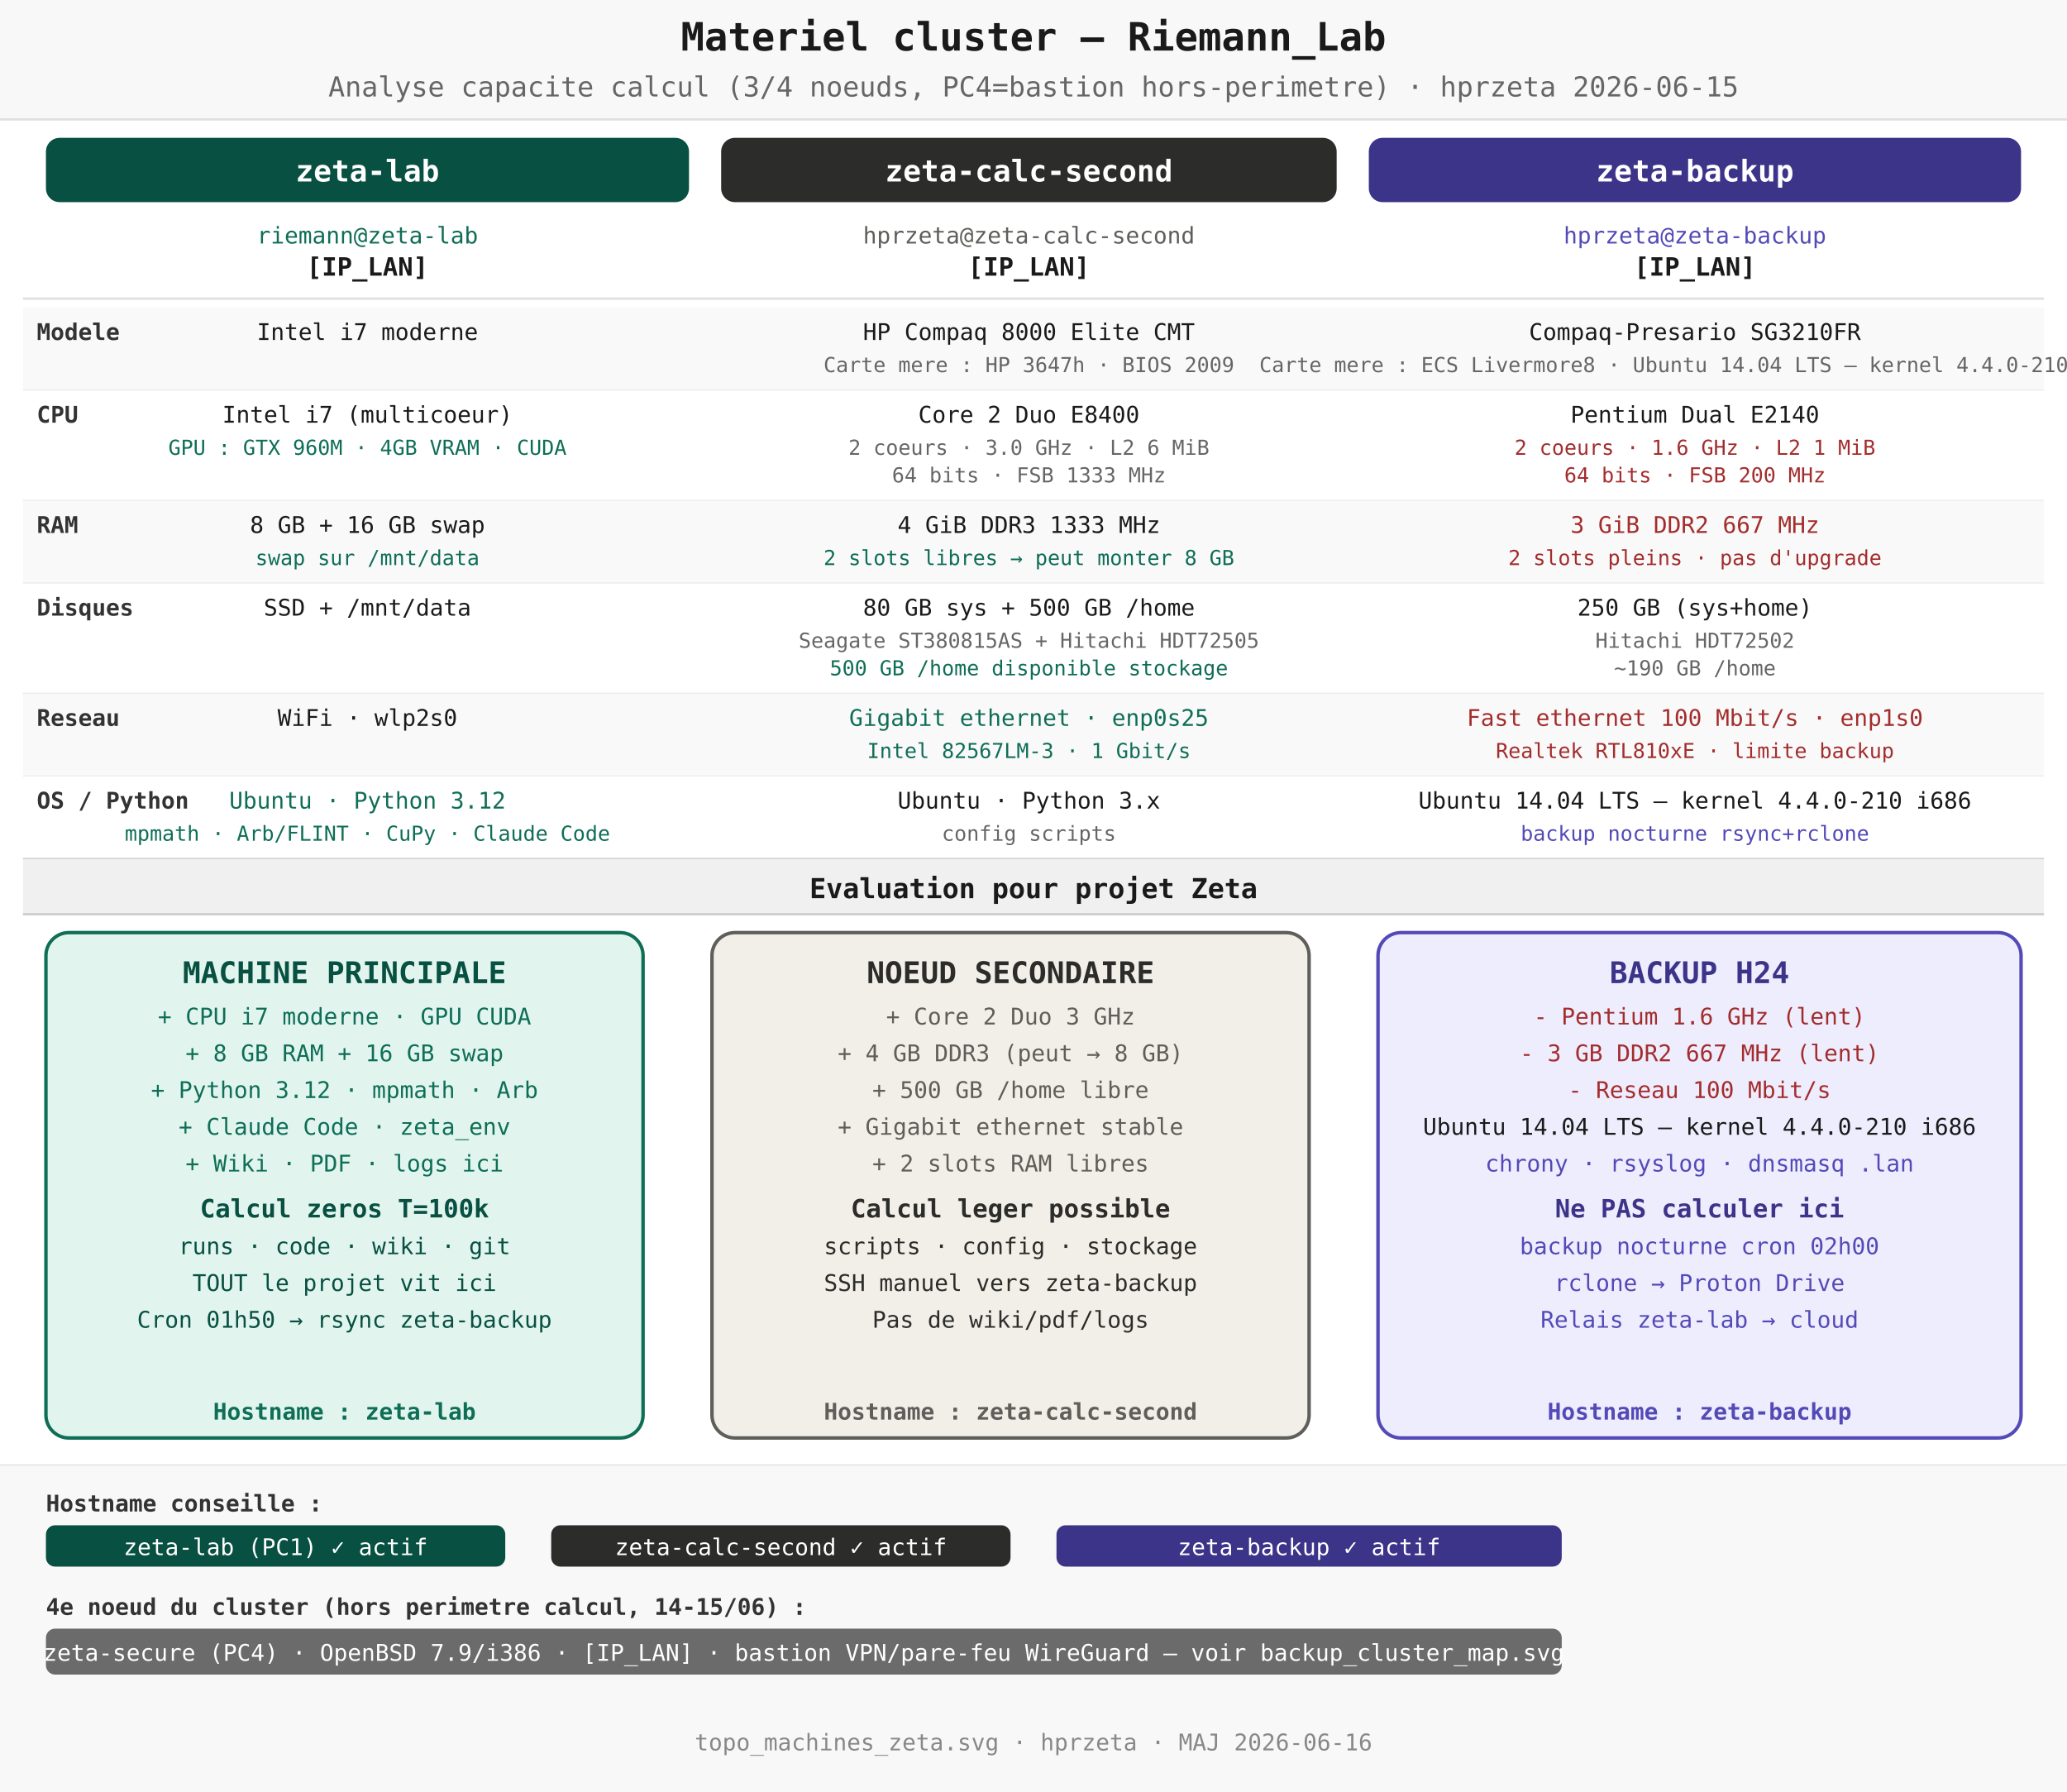
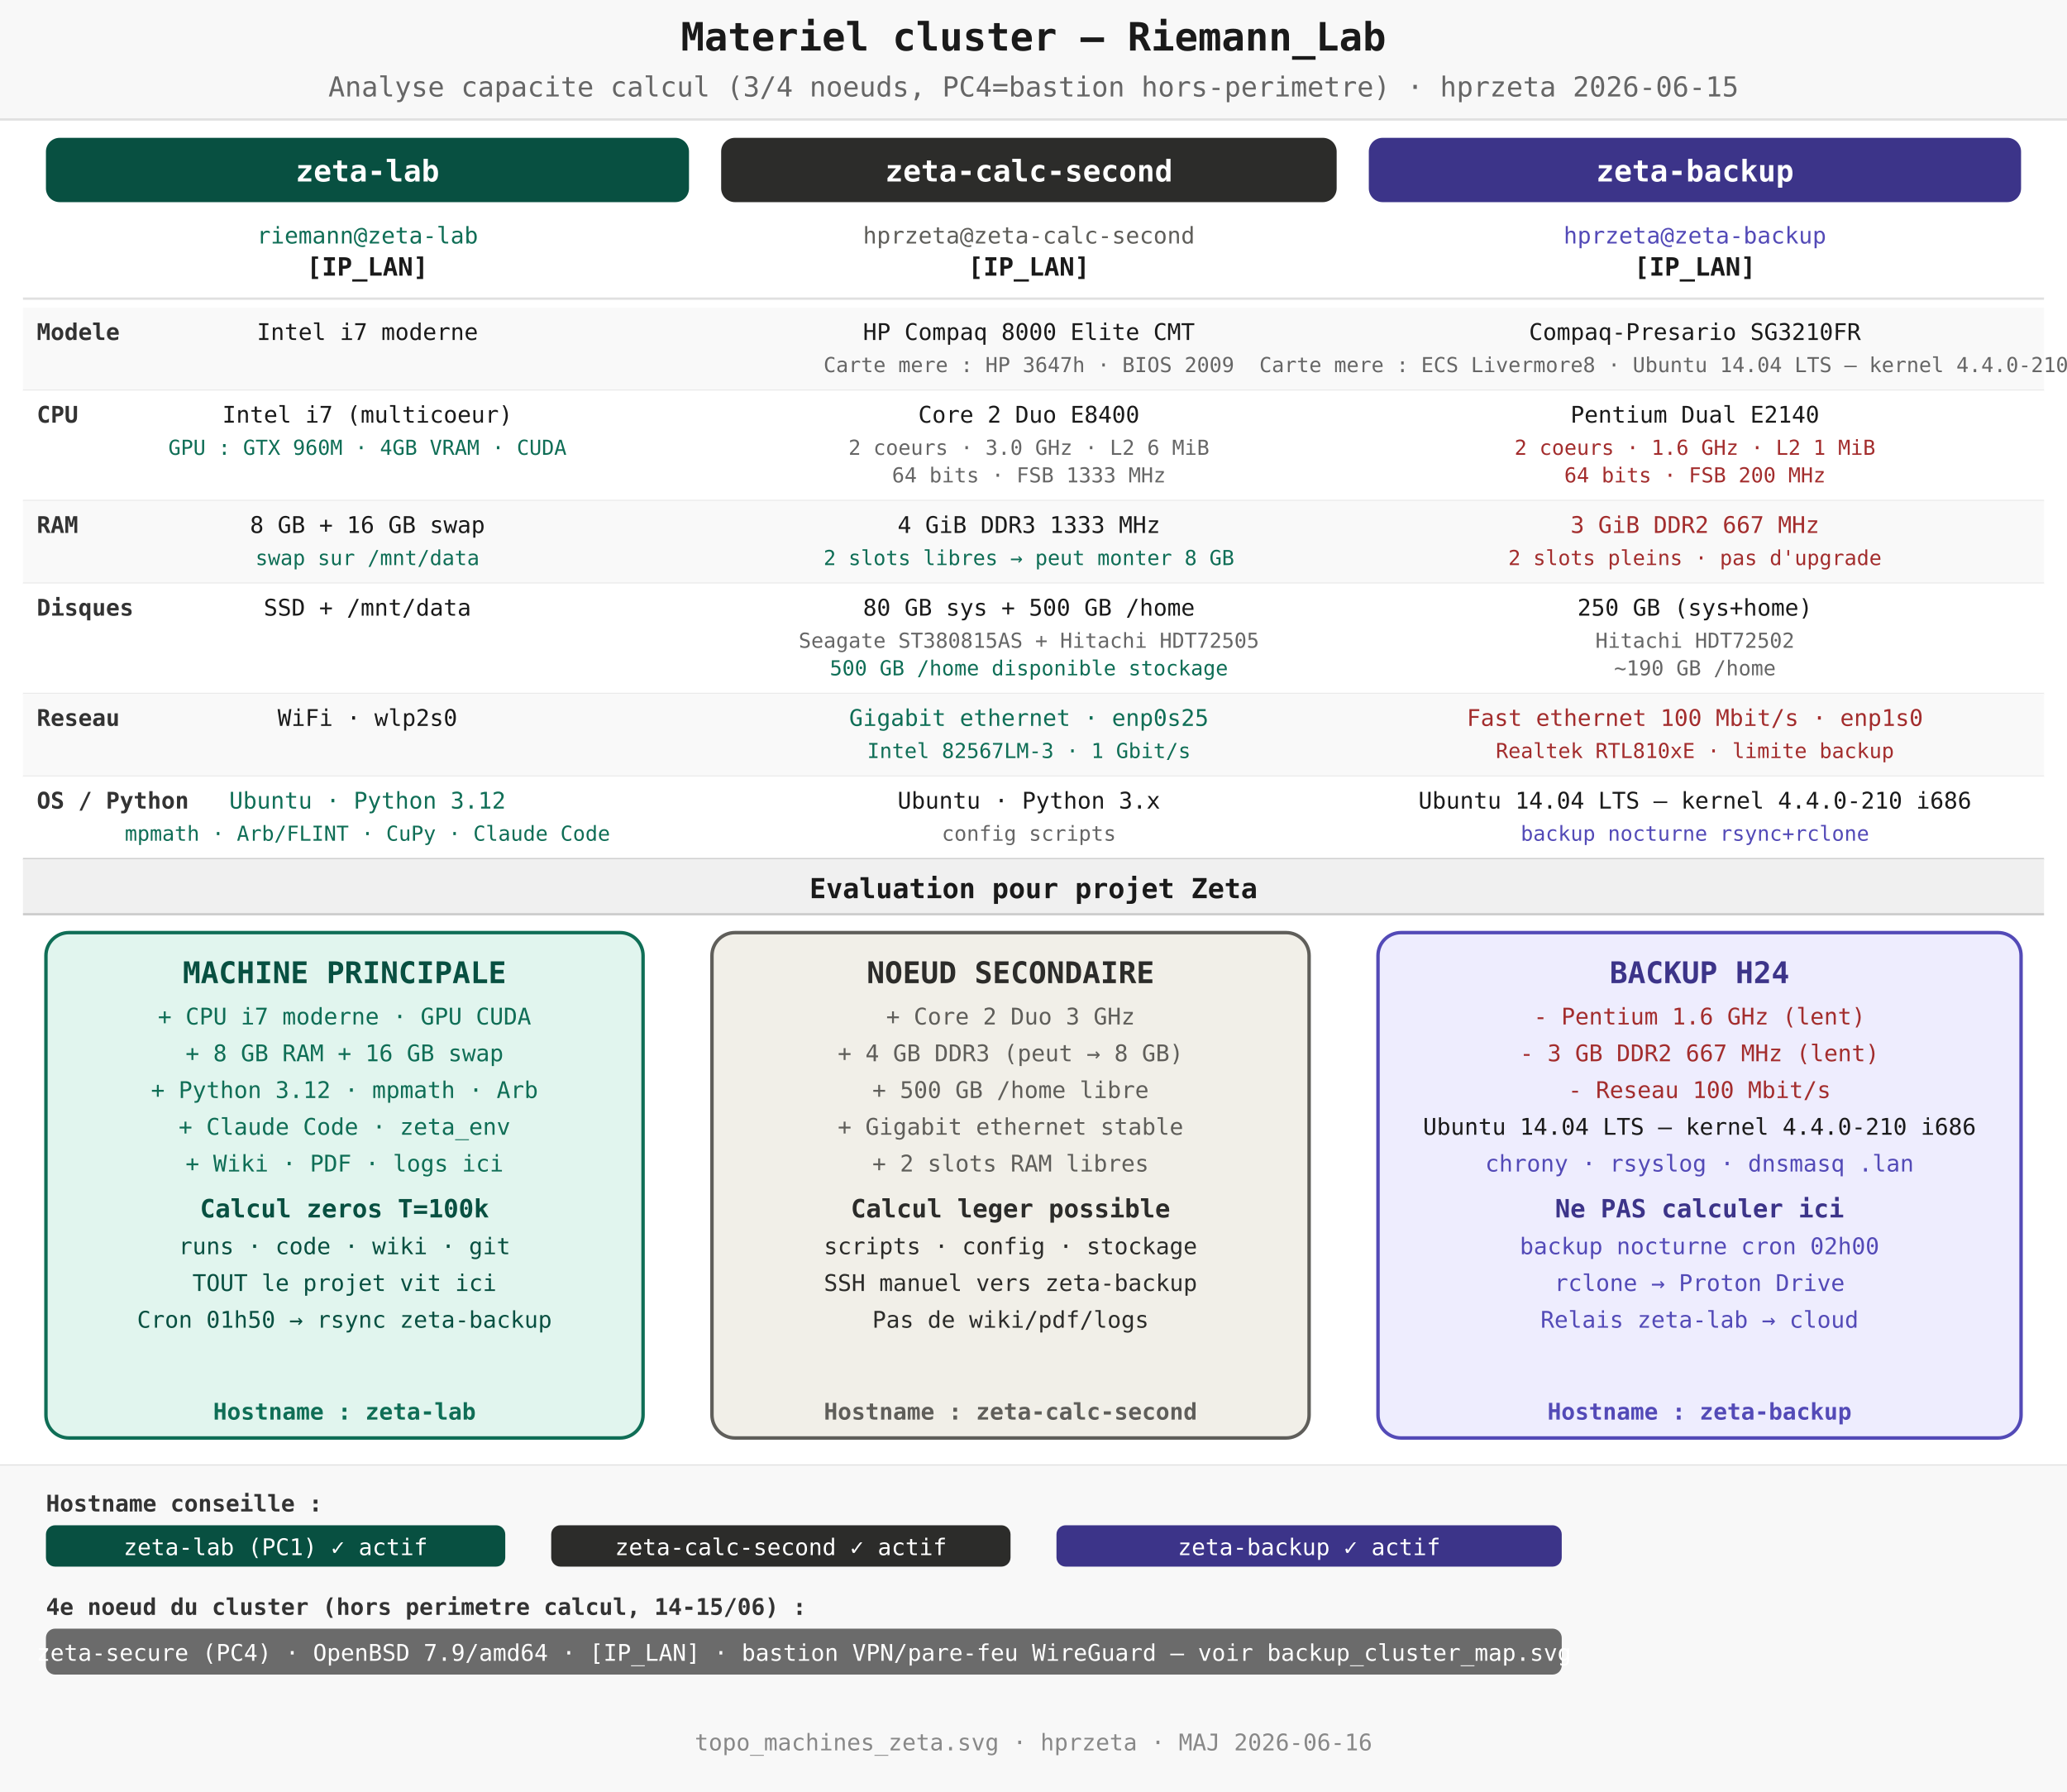
<svg xmlns="http://www.w3.org/2000/svg" width="900" height="780" viewBox="0 0 900 780" font-family="monospace,sans-serif">
  <rect width="900" height="780" fill="#ffffff" />
  <rect x="0" y="0" width="900" height="52" fill="#f8f8f8" />
  <line x1="0" y1="52" x2="900" y2="52" stroke="#e0e0e0" stroke-width="1" />
  <text x="450" y="22" text-anchor="middle" font-size="17" font-weight="700" fill="#1a1a1a">Materiel cluster — Riemann_Lab</text>
  <text x="450" y="42" text-anchor="middle" font-size="12" fill="#666">Analyse capacite calcul (3/4 noeuds, PC4=bastion hors-perimetre) · hprzeta 2026-06-15</text>
  <rect x="20" y="60" width="280" height="28" rx="6" fill="#085041" />
  <text x="160" y="79" text-anchor="middle" font-size="13" font-weight="700" fill="#ffffff">zeta-lab</text>
  <rect x="314" y="60" width="268" height="28" rx="6" fill="#2c2c2a" />
  <text x="448" y="79" text-anchor="middle" font-size="13" font-weight="700" fill="#ffffff">zeta-calc-second</text>
  <rect x="596" y="60" width="284" height="28" rx="6" fill="#3c3489" />
  <text x="738" y="79" text-anchor="middle" font-size="13" font-weight="700" fill="#ffffff">zeta-backup</text>
  <text x="160" y="106" text-anchor="middle" font-size="10" fill="#0f6e56">riemann@zeta-lab</text>
  <text x="448" y="106" text-anchor="middle" font-size="10" fill="#5f5e5a">hprzeta@zeta-calc-second</text>
  <text x="738" y="106" text-anchor="middle" font-size="10" fill="#534ab7">hprzeta@zeta-backup</text>
  <text x="160" y="120" text-anchor="middle" font-size="11" font-weight="700" fill="#1a1a1a">[IP_LAN]</text>
  <text x="448" y="120" text-anchor="middle" font-size="11" font-weight="700" fill="#1a1a1a">[IP_LAN]</text>
  <text x="738" y="120" text-anchor="middle" font-size="11" font-weight="700" fill="#1a1a1a">[IP_LAN]</text>
  <line x1="10" y1="130" x2="890" y2="130" stroke="#e0e0e0" stroke-width="1" />
  <rect x="10" y="134" width="880" height="36" rx="0" fill="#f9f9f9" />
  <text x="16" y="148" font-size="10" font-weight="700" fill="#333">Modele</text>
  <text x="160" y="148" text-anchor="middle" font-size="10" fill="#1a1a1a">Intel i7 moderne</text>
  <text x="448" y="148" text-anchor="middle" font-size="10" fill="#1a1a1a">HP Compaq 8000 Elite CMT</text>
  <text x="738" y="148" text-anchor="middle" font-size="10" fill="#1a1a1a">Compaq-Presario SG3210FR</text>
  <text x="448" y="162" text-anchor="middle" font-size="9" fill="#666">Carte mere : HP 3647h · BIOS 2009</text>
  <text x="738" y="162" text-anchor="middle" font-size="9" fill="#666">Carte mere : ECS Livermore8 · Ubuntu 14.04 LTS — kernel 4.4.0-210 i686</text>
  <line x1="10" y1="170" x2="890" y2="170" stroke="#e8e8e8" stroke-width="0.8" />
  <rect x="10" y="170" width="880" height="48" rx="0" fill="#ffffff" />
  <text x="16" y="184" font-size="10" font-weight="700" fill="#333">CPU</text>
  <text x="160" y="184" text-anchor="middle" font-size="10" fill="#1a1a1a">Intel i7 (multicoeur)</text>
  <text x="448" y="184" text-anchor="middle" font-size="10" fill="#1a1a1a">Core 2 Duo E8400</text>
  <text x="738" y="184" text-anchor="middle" font-size="10" fill="#1a1a1a">Pentium Dual E2140</text>
  <text x="160" y="198" text-anchor="middle" font-size="9" fill="#0f6e56">GPU : GTX 960M · 4GB VRAM · CUDA</text>
  <text x="448" y="198" text-anchor="middle" font-size="9" fill="#666">2 coeurs · 3.0 GHz · L2 6 MiB</text>
  <text x="738" y="198" text-anchor="middle" font-size="9" fill="#a32d2d">2 coeurs · 1.6 GHz · L2 1 MiB</text>
  <text x="448" y="210" text-anchor="middle" font-size="9" fill="#666">64 bits · FSB 1333 MHz</text>
  <text x="738" y="210" text-anchor="middle" font-size="9" fill="#a32d2d">64 bits · FSB 200 MHz</text>
  <line x1="10" y1="218" x2="890" y2="218" stroke="#e8e8e8" stroke-width="0.8" />
  <rect x="10" y="218" width="880" height="36" rx="0" fill="#f9f9f9" />
  <text x="16" y="232" font-size="10" font-weight="700" fill="#333">RAM</text>
  <text x="160" y="232" text-anchor="middle" font-size="10" fill="#1a1a1a">8 GB + 16 GB swap</text>
  <text x="448" y="232" text-anchor="middle" font-size="10" fill="#1a1a1a">4 GiB DDR3 1333 MHz</text>
  <text x="738" y="232" text-anchor="middle" font-size="10" fill="#a32d2d">3 GiB DDR2 667 MHz</text>
  <text x="160" y="246" text-anchor="middle" font-size="9" fill="#0f6e56">swap sur /mnt/data</text>
  <text x="448" y="246" text-anchor="middle" font-size="9" fill="#0f6e56">2 slots libres → peut monter 8 GB</text>
  <text x="738" y="246" text-anchor="middle" font-size="9" fill="#a32d2d">2 slots pleins · pas d'upgrade</text>
  <line x1="10" y1="254" x2="890" y2="254" stroke="#e8e8e8" stroke-width="0.8" />
  <rect x="10" y="254" width="880" height="48" rx="0" fill="#ffffff" />
  <text x="16" y="268" font-size="10" font-weight="700" fill="#333">Disques</text>
  <text x="160" y="268" text-anchor="middle" font-size="10" fill="#1a1a1a">SSD + /mnt/data</text>
  <text x="448" y="268" text-anchor="middle" font-size="10" fill="#1a1a1a">80 GB sys + 500 GB /home</text>
  <text x="738" y="268" text-anchor="middle" font-size="10" fill="#1a1a1a">250 GB (sys+home)</text>
  <text x="448" y="282" text-anchor="middle" font-size="9" fill="#666">Seagate ST380815AS + Hitachi HDT72505</text>
  <text x="738" y="282" text-anchor="middle" font-size="9" fill="#666">Hitachi HDT72502</text>
  <text x="448" y="294" text-anchor="middle" font-size="9" fill="#0f6e56">500 GB /home disponible stockage</text>
  <text x="738" y="294" text-anchor="middle" font-size="9" fill="#666">~190 GB /home</text>
  <line x1="10" y1="302" x2="890" y2="302" stroke="#e8e8e8" stroke-width="0.8" />
  <rect x="10" y="302" width="880" height="36" rx="0" fill="#f9f9f9" />
  <text x="16" y="316" font-size="10" font-weight="700" fill="#333">Reseau</text>
  <text x="160" y="316" text-anchor="middle" font-size="10" fill="#1a1a1a">WiFi · wlp2s0</text>
  <text x="448" y="316" text-anchor="middle" font-size="10" fill="#0f6e56">Gigabit ethernet · enp0s25</text>
  <text x="738" y="316" text-anchor="middle" font-size="10" fill="#a32d2d">Fast ethernet 100 Mbit/s · enp1s0</text>
  <text x="448" y="330" text-anchor="middle" font-size="9" fill="#0f6e56">Intel 82567LM-3 · 1 Gbit/s</text>
  <text x="738" y="330" text-anchor="middle" font-size="9" fill="#a32d2d">Realtek RTL810xE · limite backup</text>
  <line x1="10" y1="338" x2="890" y2="338" stroke="#e8e8e8" stroke-width="0.8" />
  <rect x="10" y="338" width="880" height="36" rx="0" fill="#ffffff" />
  <text x="16" y="352" font-size="10" font-weight="700" fill="#333">OS / Python</text>
  <text x="160" y="352" text-anchor="middle" font-size="10" fill="#0f6e56">Ubuntu · Python 3.12</text>
  <text x="448" y="352" text-anchor="middle" font-size="10" fill="#1a1a1a">Ubuntu · Python 3.x</text>
  <text x="738" y="352" text-anchor="middle" font-size="10" fill="#1a1a1a">Ubuntu 14.04 LTS — kernel 4.4.0-210 i686</text>
  <text x="160" y="366" text-anchor="middle" font-size="9" fill="#0f6e56">mpmath · Arb/FLINT · CuPy · Claude Code</text>
  <text x="448" y="366" text-anchor="middle" font-size="9" fill="#666">config scripts</text>
  <text x="738" y="366" text-anchor="middle" font-size="9" fill="#534ab7">backup nocturne rsync+rclone</text>
  <line x1="10" y1="374" x2="890" y2="374" stroke="#ccc" stroke-width="1" />
  <rect x="10" y="374" width="880" height="24" rx="0" fill="#f0f0f0" />
  <text x="450" y="391" text-anchor="middle" font-size="12" font-weight="700" fill="#1a1a1a">Evaluation pour projet Zeta</text>
  <line x1="10" y1="398" x2="890" y2="398" stroke="#ccc" stroke-width="1" />
  <rect x="20" y="406" width="260" height="220" rx="10" fill="#e1f5ee" stroke="#0f6e56" stroke-width="1.5" />
  <text x="150" y="428" text-anchor="middle" font-size="13" font-weight="700" fill="#085041">MACHINE PRINCIPALE</text>
  <text x="150" y="446" text-anchor="middle" font-size="10" fill="#0f6e56">+ CPU i7 moderne · GPU CUDA</text>
  <text x="150" y="462" text-anchor="middle" font-size="10" fill="#0f6e56">+ 8 GB RAM + 16 GB swap</text>
  <text x="150" y="478" text-anchor="middle" font-size="10" fill="#0f6e56">+ Python 3.12 · mpmath · Arb</text>
  <text x="150" y="494" text-anchor="middle" font-size="10" fill="#0f6e56">+ Claude Code · zeta_env</text>
  <text x="150" y="510" text-anchor="middle" font-size="10" fill="#0f6e56">+ Wiki · PDF · logs ici</text>
  <text x="150" y="530" text-anchor="middle" font-size="11" font-weight="700" fill="#085041">Calcul zeros T=100k</text>
  <text x="150" y="546" text-anchor="middle" font-size="10" fill="#085041">runs · code · wiki · git</text>
  <text x="150" y="562" text-anchor="middle" font-size="10" fill="#085041">TOUT le projet vit ici</text>
  <text x="150" y="578" text-anchor="middle" font-size="10" fill="#085041">Cron 01h50 → rsync zeta-backup</text>
  <text x="150" y="618" text-anchor="middle" font-size="10" font-weight="700" fill="#0f6e56">Hostname : zeta-lab</text>
  <rect x="310" y="406" width="260" height="220" rx="10" fill="#f1efe8" stroke="#5f5e5a" stroke-width="1.5" />
  <text x="440" y="428" text-anchor="middle" font-size="13" font-weight="700" fill="#2c2c2a">NOEUD SECONDAIRE</text>
  <text x="440" y="446" text-anchor="middle" font-size="10" fill="#5f5e5a">+ Core 2 Duo 3 GHz</text>
  <text x="440" y="462" text-anchor="middle" font-size="10" fill="#5f5e5a">+ 4 GB DDR3 (peut → 8 GB)</text>
  <text x="440" y="478" text-anchor="middle" font-size="10" fill="#5f5e5a">+ 500 GB /home libre</text>
  <text x="440" y="494" text-anchor="middle" font-size="10" fill="#5f5e5a">+ Gigabit ethernet stable</text>
  <text x="440" y="510" text-anchor="middle" font-size="10" fill="#5f5e5a">+ 2 slots RAM libres</text>
  <text x="440" y="530" text-anchor="middle" font-size="11" font-weight="700" fill="#2c2c2a">Calcul leger possible</text>
  <text x="440" y="546" text-anchor="middle" font-size="10" fill="#2c2c2a">scripts · config · stockage</text>
  <text x="440" y="562" text-anchor="middle" font-size="10" fill="#2c2c2a">SSH manuel vers zeta-backup</text>
  <text x="440" y="578" text-anchor="middle" font-size="10" fill="#2c2c2a">Pas de wiki/pdf/logs</text>
  <text x="440" y="618" text-anchor="middle" font-size="10" font-weight="700" fill="#5f5e5a">Hostname : zeta-calc-second</text>
  <rect x="600" y="406" width="280" height="220" rx="10" fill="#eeedfe" stroke="#534ab7" stroke-width="1.5" />
  <text x="740" y="428" text-anchor="middle" font-size="13" font-weight="700" fill="#3c3489">BACKUP H24</text>
  <text x="740" y="446" text-anchor="middle" font-size="10" fill="#a32d2d">- Pentium 1.6 GHz (lent)</text>
  <text x="740" y="462" text-anchor="middle" font-size="10" fill="#a32d2d">- 3 GB DDR2 667 MHz (lent)</text>
  <text x="740" y="478" text-anchor="middle" font-size="10" fill="#a32d2d">- Reseau 100 Mbit/s</text>
  <text x="740" y="494" text-anchor="middle" font-size="10" fill="#1a1a1a">Ubuntu 14.04 LTS — kernel 4.4.0-210 i686</text>
  <text x="740" y="510" text-anchor="middle" font-size="10" fill="#534ab7">chrony · rsyslog · dnsmasq .lan</text>
  <text x="740" y="530" text-anchor="middle" font-size="11" font-weight="700" fill="#3c3489">Ne PAS calculer ici</text>
  <text x="740" y="546" text-anchor="middle" font-size="10" fill="#534ab7">backup nocturne cron 02h00</text>
  <text x="740" y="562" text-anchor="middle" font-size="10" fill="#534ab7">rclone → Proton Drive</text>
  <text x="740" y="578" text-anchor="middle" font-size="10" fill="#534ab7">Relais zeta-lab → cloud</text>
  <text x="740" y="618" text-anchor="middle" font-size="10" font-weight="700" fill="#534ab7">Hostname : zeta-backup</text>
  <line x1="0" y1="638" x2="900" y2="638" stroke="#e0e0e0" stroke-width="1" />
  <rect x="0" y="638" width="900" height="142" fill="#f8f8f8" />
  <text x="20" y="658" font-size="10" font-weight="700" fill="#333">Hostname conseille :</text>
  <rect x="20" y="664" width="200" height="18" rx="4" fill="#085041" />
  <text x="120" y="677" text-anchor="middle" font-size="10" fill="#fff">zeta-lab (PC1)  ✓ actif</text>
  <rect x="240" y="664" width="200" height="18" rx="4" fill="#2c2c2a" />
  <text x="340" y="677" text-anchor="middle" font-size="10" fill="#fff">zeta-calc-second  ✓ actif</text>
  <rect x="460" y="664" width="220" height="18" rx="4" fill="#3c3489" />
  <text x="570" y="677" text-anchor="middle" font-size="10" fill="#fff">zeta-backup  ✓ actif</text>
  <text x="20" y="703" font-size="10" font-weight="700" fill="#333">4e noeud du cluster (hors perimetre calcul, 14-15/06) :</text>
  <rect x="20" y="709" width="660" height="20" rx="4" fill="#6b6b6b" />
-   <text x="350" y="723" text-anchor="middle" font-size="10" fill="#fff">zeta-secure (PC4) · OpenBSD 7.9/i386 · [IP_LAN] · bastion VPN/pare-feu WireGuard — voir backup_cluster_map.svg</text>
+   <text x="350" y="723" text-anchor="middle" font-size="10" fill="#fff">zeta-secure (PC4) · OpenBSD 7.9/amd64 · [IP_LAN] · bastion VPN/pare-feu WireGuard — voir backup_cluster_map.svg</text>
  <text x="450" y="762" text-anchor="middle" font-size="10" fill="#888">topo_machines_zeta.svg · hprzeta · MAJ 2026-06-16</text>
</svg>
